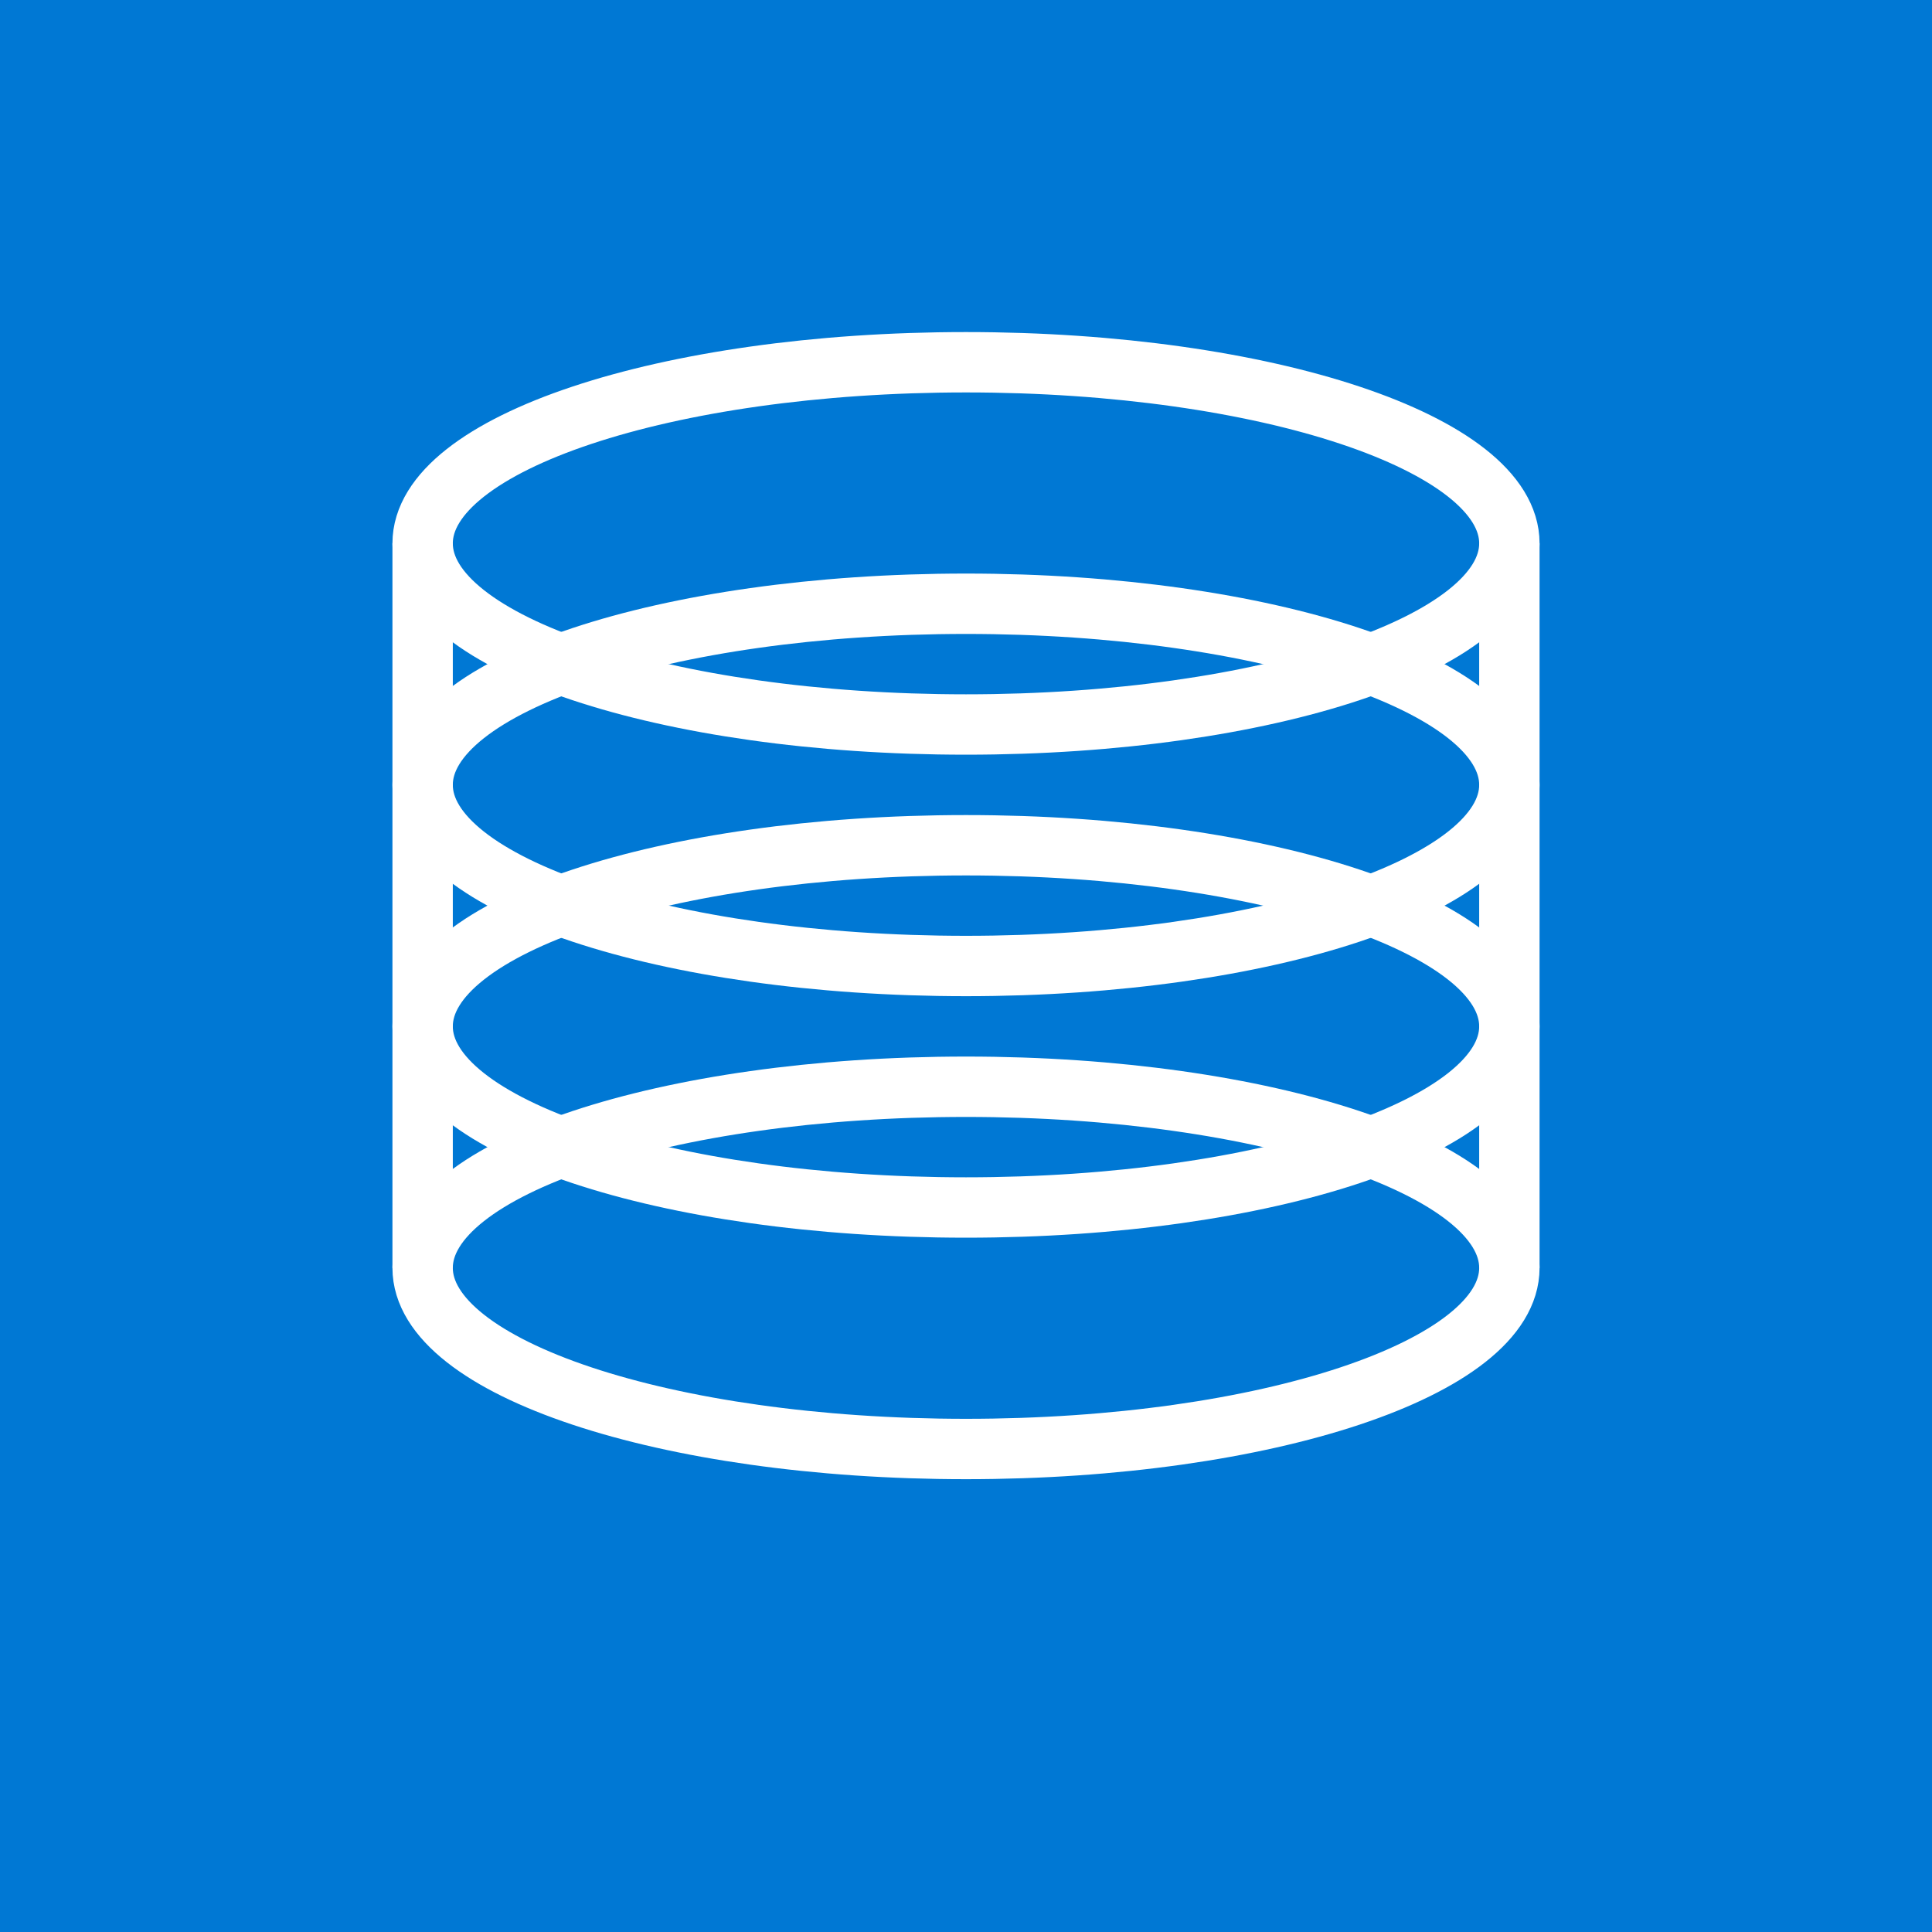
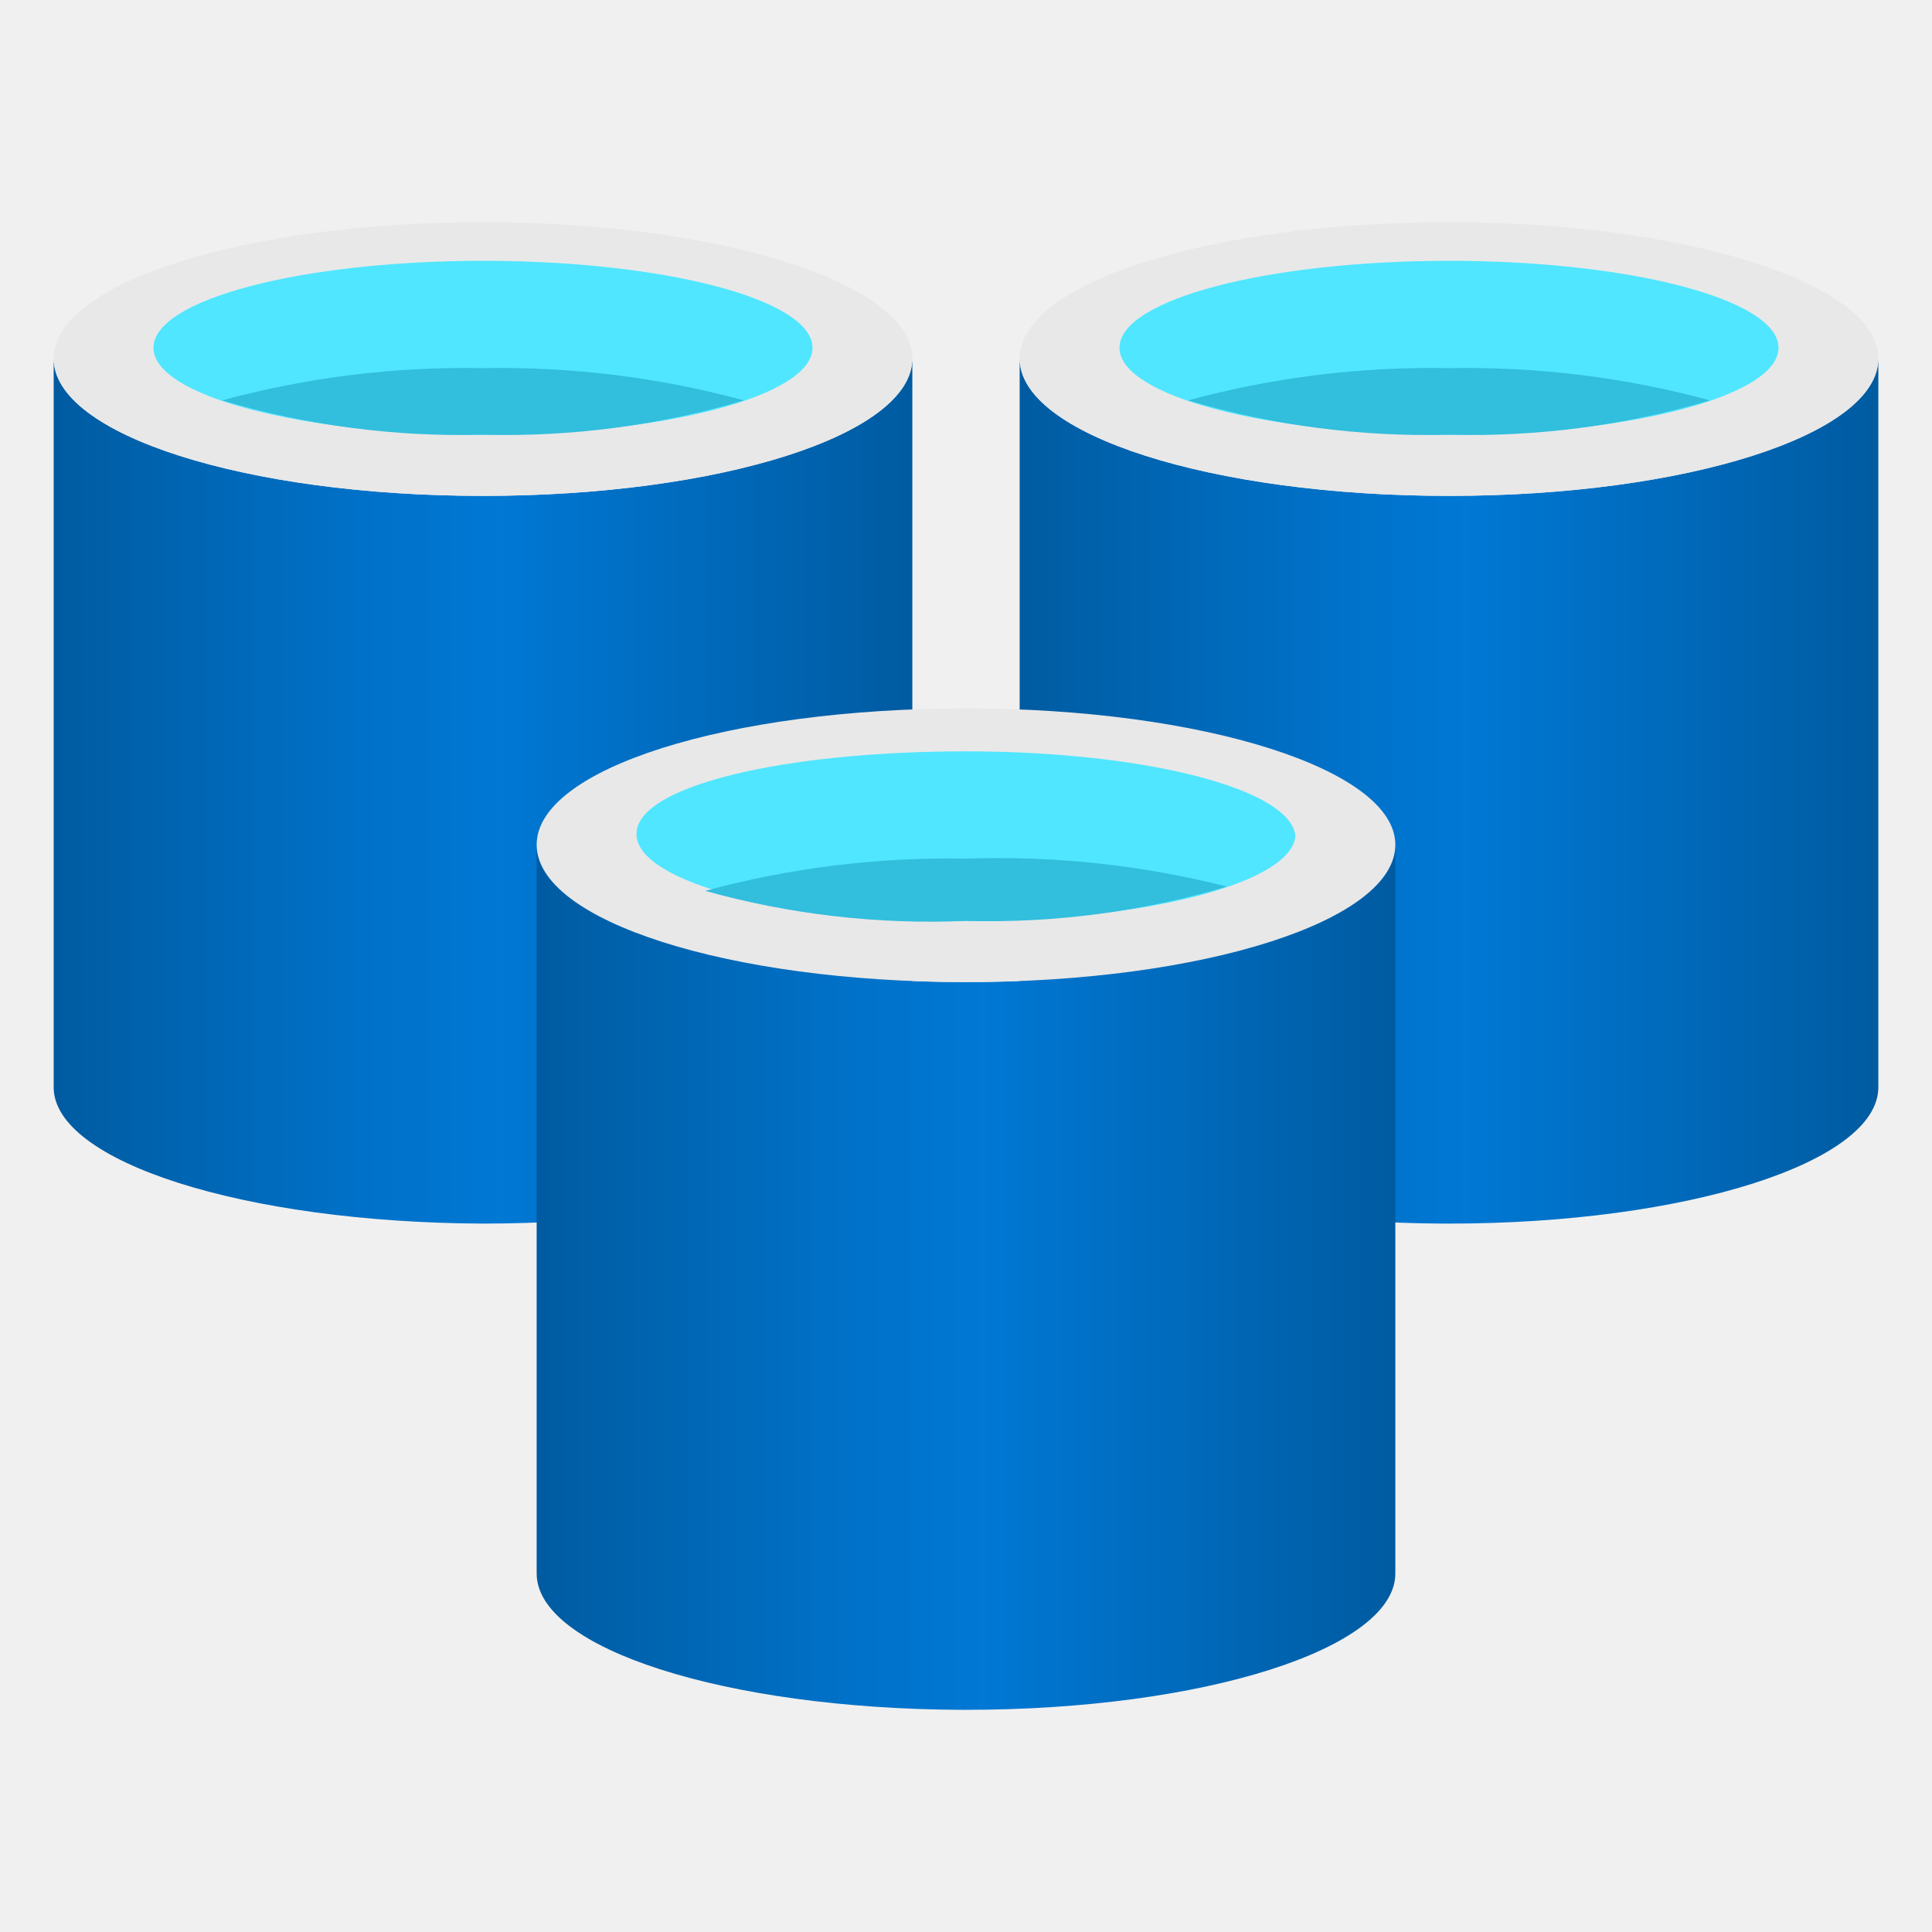
- <svg xmlns="http://www.w3.org/2000/svg" width="64" height="64" viewBox="0 0 64 64">
-   <rect width="64" height="64" fill="#0078D4" />
-   <ellipse cx="32" cy="18" rx="18" ry="6" fill="none" stroke="white" stroke-width="2" />
-   <line x1="14" y1="18" x2="14" y2="26" stroke="white" stroke-width="2" />
-   <line x1="50" y1="18" x2="50" y2="26" stroke="white" stroke-width="2" />
-   <ellipse cx="32" cy="26" rx="18" ry="6" fill="none" stroke="white" stroke-width="2" />
-   <line x1="14" y1="26" x2="14" y2="34" stroke="white" stroke-width="2" />
-   <line x1="50" y1="26" x2="50" y2="34" stroke="white" stroke-width="2" />
-   <ellipse cx="32" cy="34" rx="18" ry="6" fill="none" stroke="white" stroke-width="2" />
-   <line x1="14" y1="34" x2="14" y2="42" stroke="white" stroke-width="2" />
-   <line x1="50" y1="34" x2="50" y2="42" stroke="white" stroke-width="2" />
-   <ellipse cx="32" cy="42" rx="18" ry="6" fill="none" stroke="white" stroke-width="2" />
+ <svg xmlns="http://www.w3.org/2000/svg" id="a4c0a6df-707e-4ae7-9b86-742e4f9651e0" width="18" height="18" viewBox="0 0 18 18">
+   <defs>
+     <linearGradient id="ac420e47-f190-46df-ab14-7e1f8fa3a93d" x1="9.5" y1="7.37" x2="17.5" y2="7.37" gradientUnits="userSpaceOnUse">
+       <stop offset="0" stop-color="#005ba1" />
+       <stop offset="0.07" stop-color="#0060a9" />
+       <stop offset="0.36" stop-color="#0071c8" />
+       <stop offset="0.52" stop-color="#0078d4" />
+       <stop offset="1" stop-color="#005ba1" />
+     </linearGradient>
+     <linearGradient id="a51ffd84-af0a-457a-abee-1f70656da56f" x1="0.5" y1="7.37" x2="8.5" y2="7.37" gradientUnits="userSpaceOnUse">
+       <stop offset="0" stop-color="#005ba1" />
+       <stop offset="0.07" stop-color="#0060a9" />
+       <stop offset="0.36" stop-color="#0071c8" />
+       <stop offset="0.52" stop-color="#0078d4" />
+       <stop offset="1" stop-color="#005ba1" />
+     </linearGradient>
+     <linearGradient id="bbb4b87e-b1f0-4042-b6d6-9b91b5dac799" x1="5" y1="11.9" x2="13" y2="11.9" gradientUnits="userSpaceOnUse">
+       <stop offset="0" stop-color="#005ba1" />
+       <stop offset="0.07" stop-color="#0060a9" />
+       <stop offset="0.36" stop-color="#0071c8" />
+       <stop offset="0.52" stop-color="#0078d4" />
+       <stop offset="1" stop-color="#005ba1" />
+     </linearGradient>
+   </defs>
+   <path d="M13.5,4.62c-2.21,0-4-.57-4-1.28v6.79c0,.69,1.76,1.26,3.95,1.27h.05c2.21,0,4-.57,4-1.27V3.34C17.5,4.05,15.71,4.62,13.5,4.62Z" fill="url(#ac420e47-f190-46df-ab14-7e1f8fa3a93d)" />
+   <path d="M17.5,3.34c0,.71-1.79,1.28-4,1.28s-4-.57-4-1.28,1.79-1.27,4-1.27,4,.57,4,1.27" fill="#e8e8e8" />
+   <path d="M16.57,3.24c0,.45-1.38.81-3.07.81s-3.07-.36-3.07-.81,1.38-.81,3.07-.81,3.07.36,3.07.81" fill="#50e6ff" />
+   <path d="M13.5,3.43a8.65,8.65,0,0,0-2.43.3,7.8,7.8,0,0,0,2.43.32,7.8,7.8,0,0,0,2.43-.32A8.65,8.65,0,0,0,13.5,3.43Z" fill="#32bedd" />
+   <path d="M4.5,4.62c-2.21,0-4-.57-4-1.28v6.79c0,.69,1.76,1.26,4,1.27h0c2.21,0,4-.57,4-1.27V3.34C8.5,4.05,6.71,4.62,4.5,4.62Z" fill="url(#a51ffd84-af0a-457a-abee-1f70656da56f)" />
+   <path d="M8.5,3.34c0,.71-1.79,1.28-4,1.28s-4-.57-4-1.28,1.79-1.27,4-1.27,4,.57,4,1.27" fill="#e8e8e8" />
+   <path d="M7.57,3.24c0,.45-1.38.81-3.07.81s-3.07-.36-3.07-.81,1.38-.81,3.07-.81,3.07.36,3.07.81" fill="#50e6ff" />
+   <path d="M4.5,3.43a8.65,8.65,0,0,0-2.43.3,7.8,7.8,0,0,0,2.43.32,7.8,7.8,0,0,0,2.43-.32A8.65,8.65,0,0,0,4.5,3.43Z" fill="#32bedd" />
+   <g>
+     <path d="M9,9.15c-2.21,0-4-.57-4-1.28v6.79c0,.7,1.76,1.26,3.95,1.27H9c2.21,0,4-.57,4-1.27V7.87C13,8.58,11.21,9.15,9,9.15Z" fill="url(#bbb4b87e-b1f0-4042-b6d6-9b91b5dac799)" />
+     <path d="M13,7.87c0,.71-1.79,1.28-4,1.28S5,8.58,5,7.87,6.79,6.6,9,6.6s4,.57,4,1.27" fill="#e8e8e8" />
+     <path d="M12.07,7.77c0,.45-1.38.81-3.07.81s-3.07-.36-3.07-.81S7.31,7,9,7s3.07.36,3.07.81" fill="#50e6ff" />
+     <path d="M9,8a8.65,8.65,0,0,0-2.43.3A7.8,7.8,0,0,0,9,8.58a7.8,7.8,0,0,0,2.43-.32A8.65,8.65,0,0,0,9,8Z" fill="#32bedd" />
+   </g>
</svg>
